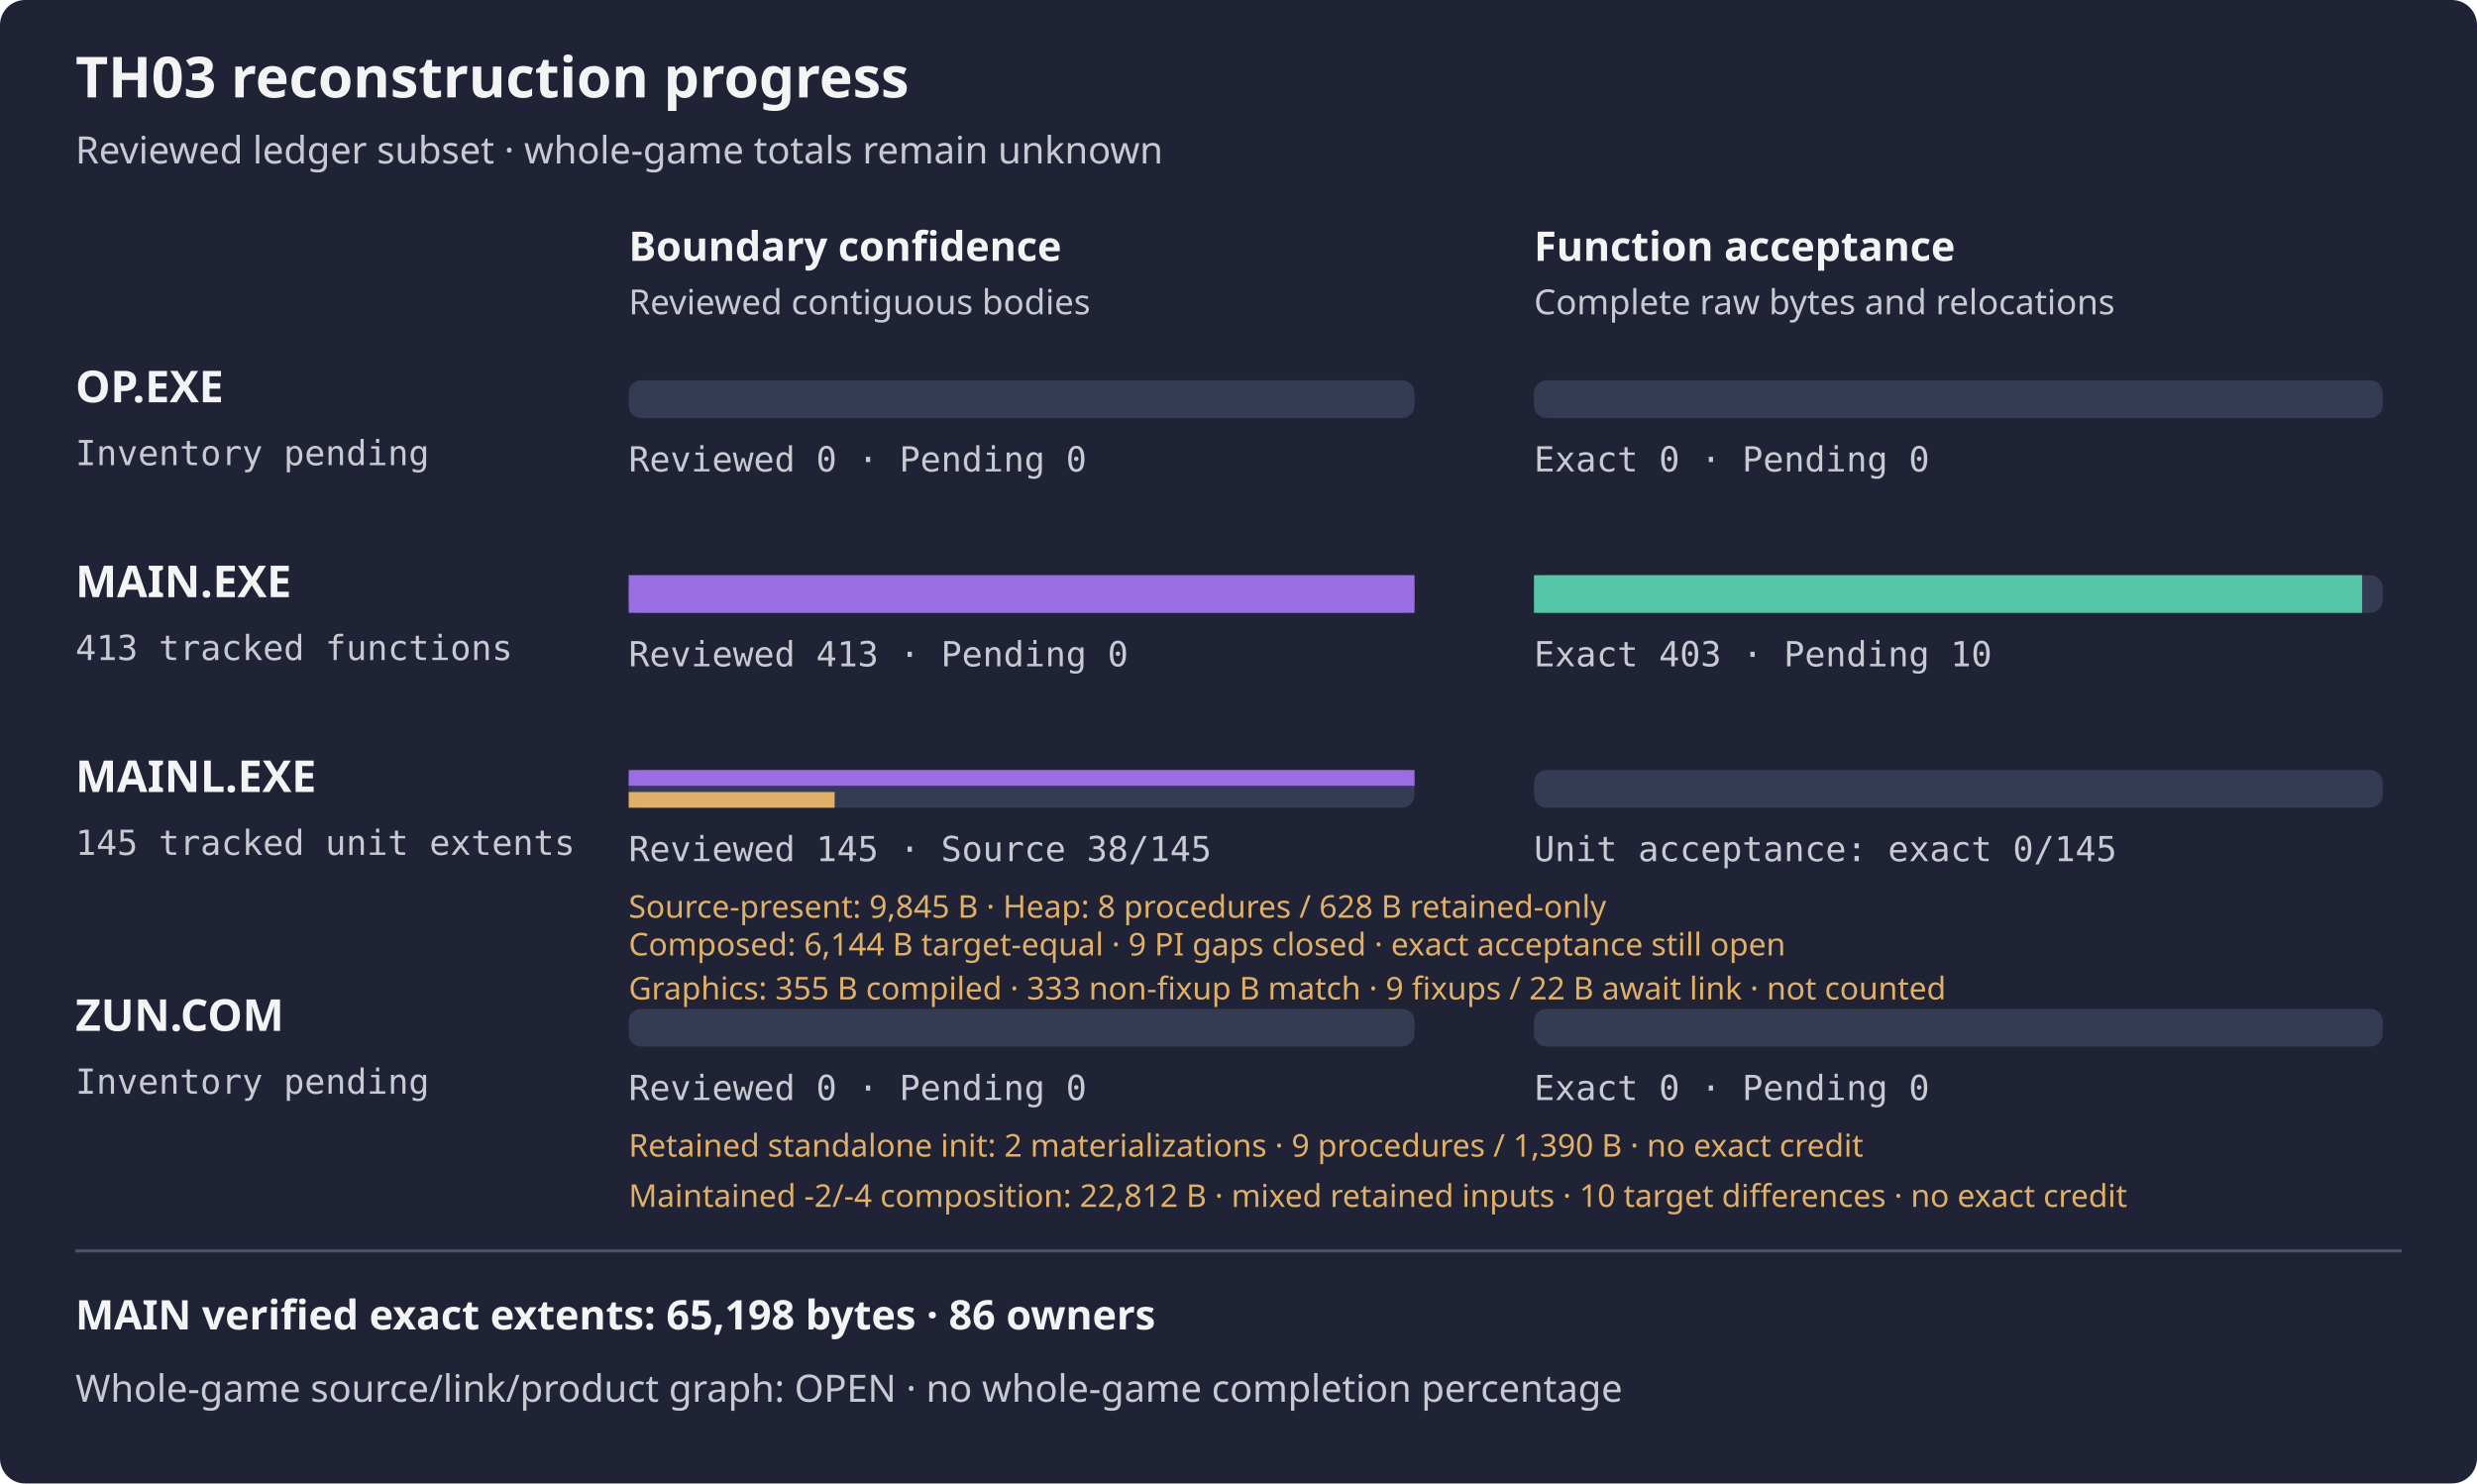
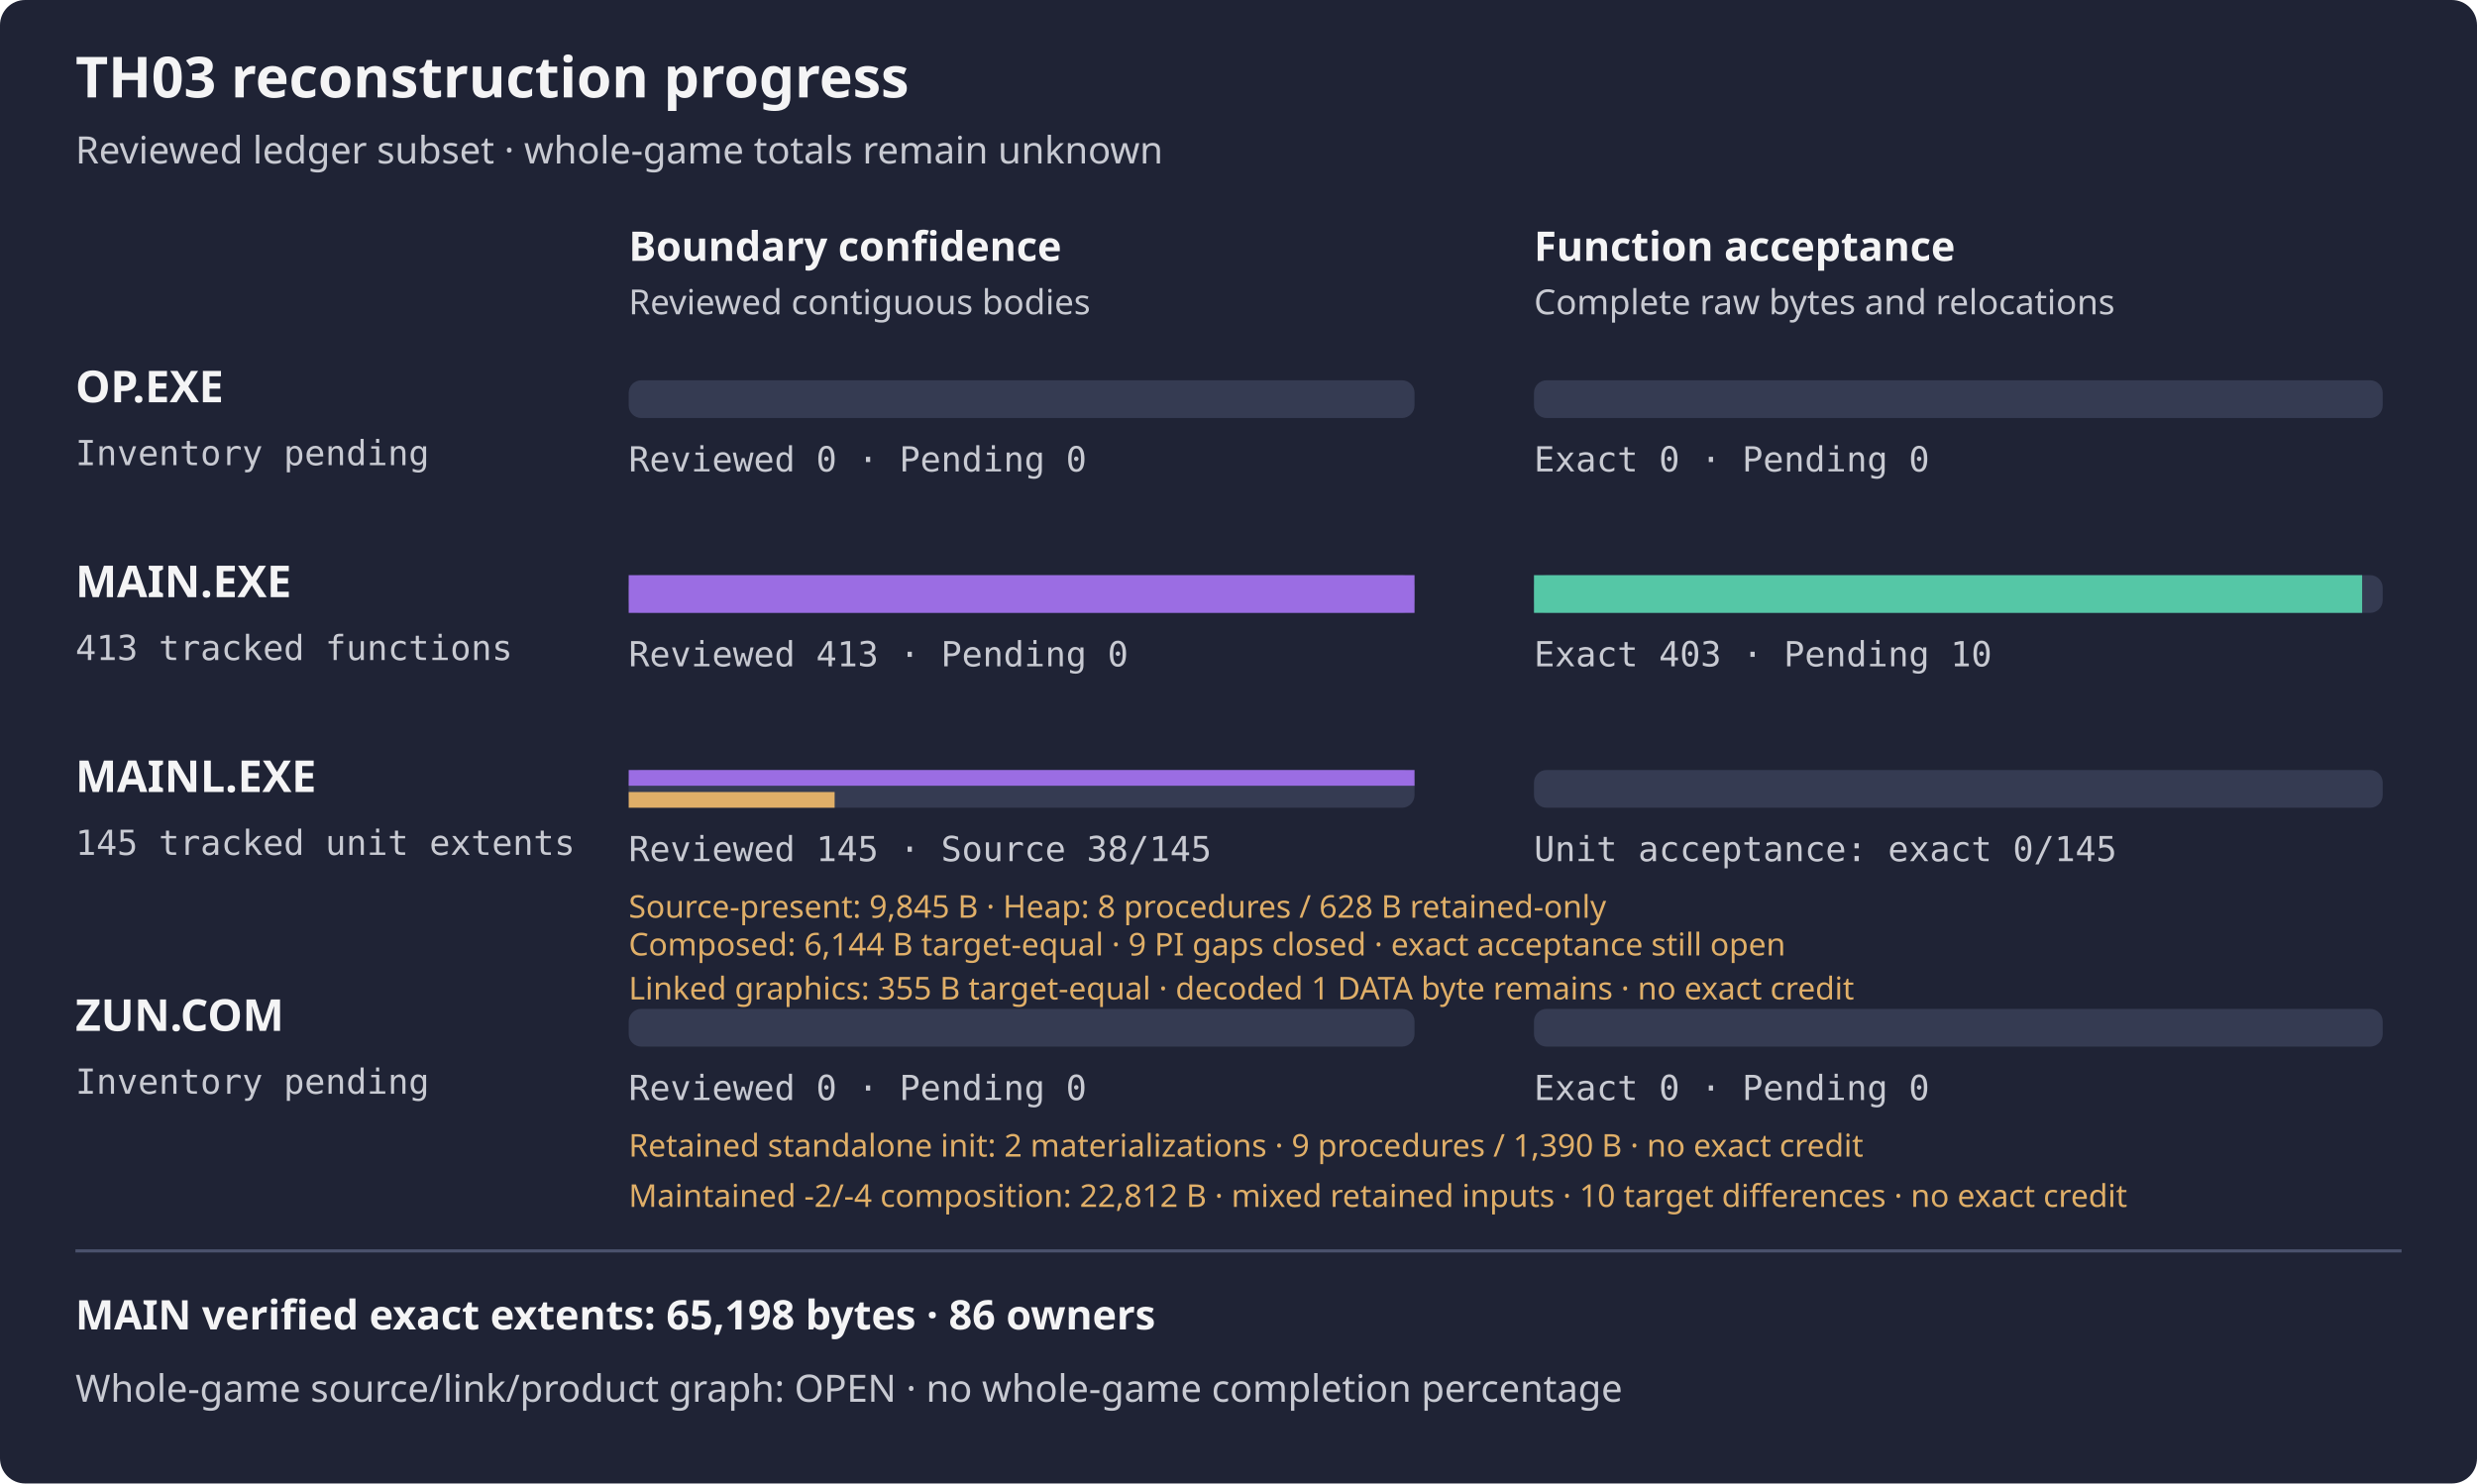
<svg xmlns="http://www.w3.org/2000/svg" width="788" height="472" viewBox="0 0 788 472" role="img" aria-label="TH03 reviewed subset reconstruction progress">
  <rect width="788" height="472" rx="8" fill="#1f2335" />
  <text x="24" y="31" fill="#f4f4f5" font-family="sans-serif" font-size="18" font-weight="600">TH03 reconstruction progress</text>
  <text x="24" y="52" fill="#c8cad2" font-family="sans-serif" font-size="12">Reviewed ledger subset · whole-game totals remain unknown</text>
  <text x="200" y="83" fill="#f4f4f5" font-family="sans-serif" font-size="13" font-weight="600">Boundary confidence</text>
  <text x="488" y="83" fill="#f4f4f5" font-family="sans-serif" font-size="13" font-weight="600">Function acceptance</text>
  <text x="200" y="100" fill="#c8cad2" font-family="sans-serif" font-size="11">Reviewed contiguous bodies</text>
  <text x="488" y="100" fill="#c8cad2" font-family="sans-serif" font-size="11">Complete raw bytes and relocations</text>
  <text x="24" y="128" fill="#f4f4f5" font-family="sans-serif" font-size="14" font-weight="600">OP.EXE</text>
  <text x="24" y="148" fill="#c8cad2" font-family="monospace" font-size="11">Inventory pending</text>
  <rect x="200" y="121" width="250" height="12" rx="4" fill="#353b52" />
  <rect x="488" y="121" width="270" height="12" rx="4" fill="#353b52" />
  <rect x="200" y="121" width="0.00" height="12" fill="#9b6de3" />
  <rect x="488" y="121" width="0.00" height="12" fill="#55c7a6" />
  <text x="200" y="150" fill="#c8cad2" font-family="monospace" font-size="11">Reviewed 0 · Pending 0</text>
  <text x="488" y="150" fill="#c8cad2" font-family="monospace" font-size="11">Exact 0 · Pending 0</text>
  <text x="24" y="190" fill="#f4f4f5" font-family="sans-serif" font-size="14" font-weight="600">MAIN.EXE</text>
  <text x="24" y="210" fill="#c8cad2" font-family="monospace" font-size="11">413 tracked functions</text>
  <rect x="200" y="183" width="250" height="12" rx="4" fill="#353b52" />
  <rect x="488" y="183" width="270" height="12" rx="4" fill="#353b52" />
  <rect x="200" y="183" width="250.00" height="12" fill="#9b6de3" />
  <rect x="488" y="183" width="263.46" height="12" fill="#55c7a6" />
  <text x="200" y="212" fill="#c8cad2" font-family="monospace" font-size="11">Reviewed 413 · Pending 0</text>
  <text x="488" y="212" fill="#c8cad2" font-family="monospace" font-size="11">Exact 403 · Pending 10</text>
  <g aria-label="MAINL bars count tracked unit extents, not functions; source-present is not exact">
    <text x="24" y="252" fill="#f4f4f5" font-family="sans-serif" font-size="14" font-weight="600">MAINL.EXE</text>
    <text x="24" y="272" fill="#c8cad2" font-family="monospace" font-size="11">145 tracked unit extents</text>
    <rect x="200" y="245" width="250" height="12" rx="4" fill="#353b52" />
    <rect x="488" y="245" width="270" height="12" rx="4" fill="#353b52" />
    <rect x="200" y="245" width="250.00" height="5" fill="#9b6de3" />
    <rect x="200" y="252" width="65.52" height="5" fill="#e0af68" />
    <rect x="488" y="245" width="0.00" height="12" fill="#55c7a6" />
    <text x="200" y="274" fill="#c8cad2" font-family="monospace" font-size="11">Reviewed 145 · Source 38/145</text>
    <text x="488" y="274" fill="#c8cad2" font-family="monospace" font-size="11">Unit acceptance: exact 0/145</text>
    <text x="200" y="292" fill="#e0af68" font-family="sans-serif" font-size="10">Source-present: 9,845 B · Heap: 8 procedures / 628 B retained-only</text>
  </g>
  <text x="200" y="304" fill="#e0af68" font-family="sans-serif" font-size="10">Composed: 6,144 B target-equal · 9 PI gaps closed · exact acceptance still open</text>
-   <text x="200" y="318" fill="#e0af68" font-family="sans-serif" font-size="10">Graphics: 355 B compiled · 333 non-fixup B match · 9 fixups / 22 B await link · not counted</text>
+   <text x="200" y="318" fill="#e0af68" font-family="sans-serif" font-size="10">Linked graphics: 355 B target-equal · decoded 1 DATA byte remains · no exact credit</text>
  <text x="24" y="328" fill="#f4f4f5" font-family="sans-serif" font-size="14" font-weight="600">ZUN.COM</text>
  <text x="24" y="348" fill="#c8cad2" font-family="monospace" font-size="11">Inventory pending</text>
  <rect x="200" y="321" width="250" height="12" rx="4" fill="#353b52" />
  <rect x="488" y="321" width="270" height="12" rx="4" fill="#353b52" />
  <rect x="200" y="321" width="0.00" height="12" fill="#9b6de3" />
  <rect x="488" y="321" width="0.00" height="12" fill="#55c7a6" />
  <text x="200" y="350" fill="#c8cad2" font-family="monospace" font-size="11">Reviewed 0 · Pending 0</text>
  <text x="488" y="350" fill="#c8cad2" font-family="monospace" font-size="11">Exact 0 · Pending 0</text>
  <text x="200" y="368" fill="#e0af68" font-family="sans-serif" font-size="10">Retained standalone init: 2 materializations · 9 procedures / 1,390 B · no exact credit</text>
  <text x="200" y="384" fill="#e0af68" font-family="sans-serif" font-size="10" aria-label="Two equal 22,812-byte mixed-source outputs: maintained init (-2) and driver (-4), three retained other payloads and retained wrapper scaffold. Two independent driver materializations have raw OBJ/COM/MAP equality, no normalization or object reuse; first was not a predeclared pair, and second source mtimes were declared from observed first inputs. Fourteen wrapper-only observations and wrong-transfer negative pass; no payload execution or native composition build. Ten target differences remain; no exact acceptance or DIET closure">Maintained -2/-4 composition: 22,812 B · mixed retained inputs · 10 target differences · no exact credit</text>
  <path d="M24 398 H764" stroke="#4b526d" />
  <text x="24" y="423" fill="#f4f4f5" font-family="sans-serif" font-size="13" font-weight="600">MAIN verified exact extents: 65,198 bytes · 86 owners</text>
  <text x="24" y="446" fill="#c8cad2" font-family="sans-serif" font-size="12">Whole-game source/link/product graph: OPEN · no whole-game completion percentage</text>
</svg>
